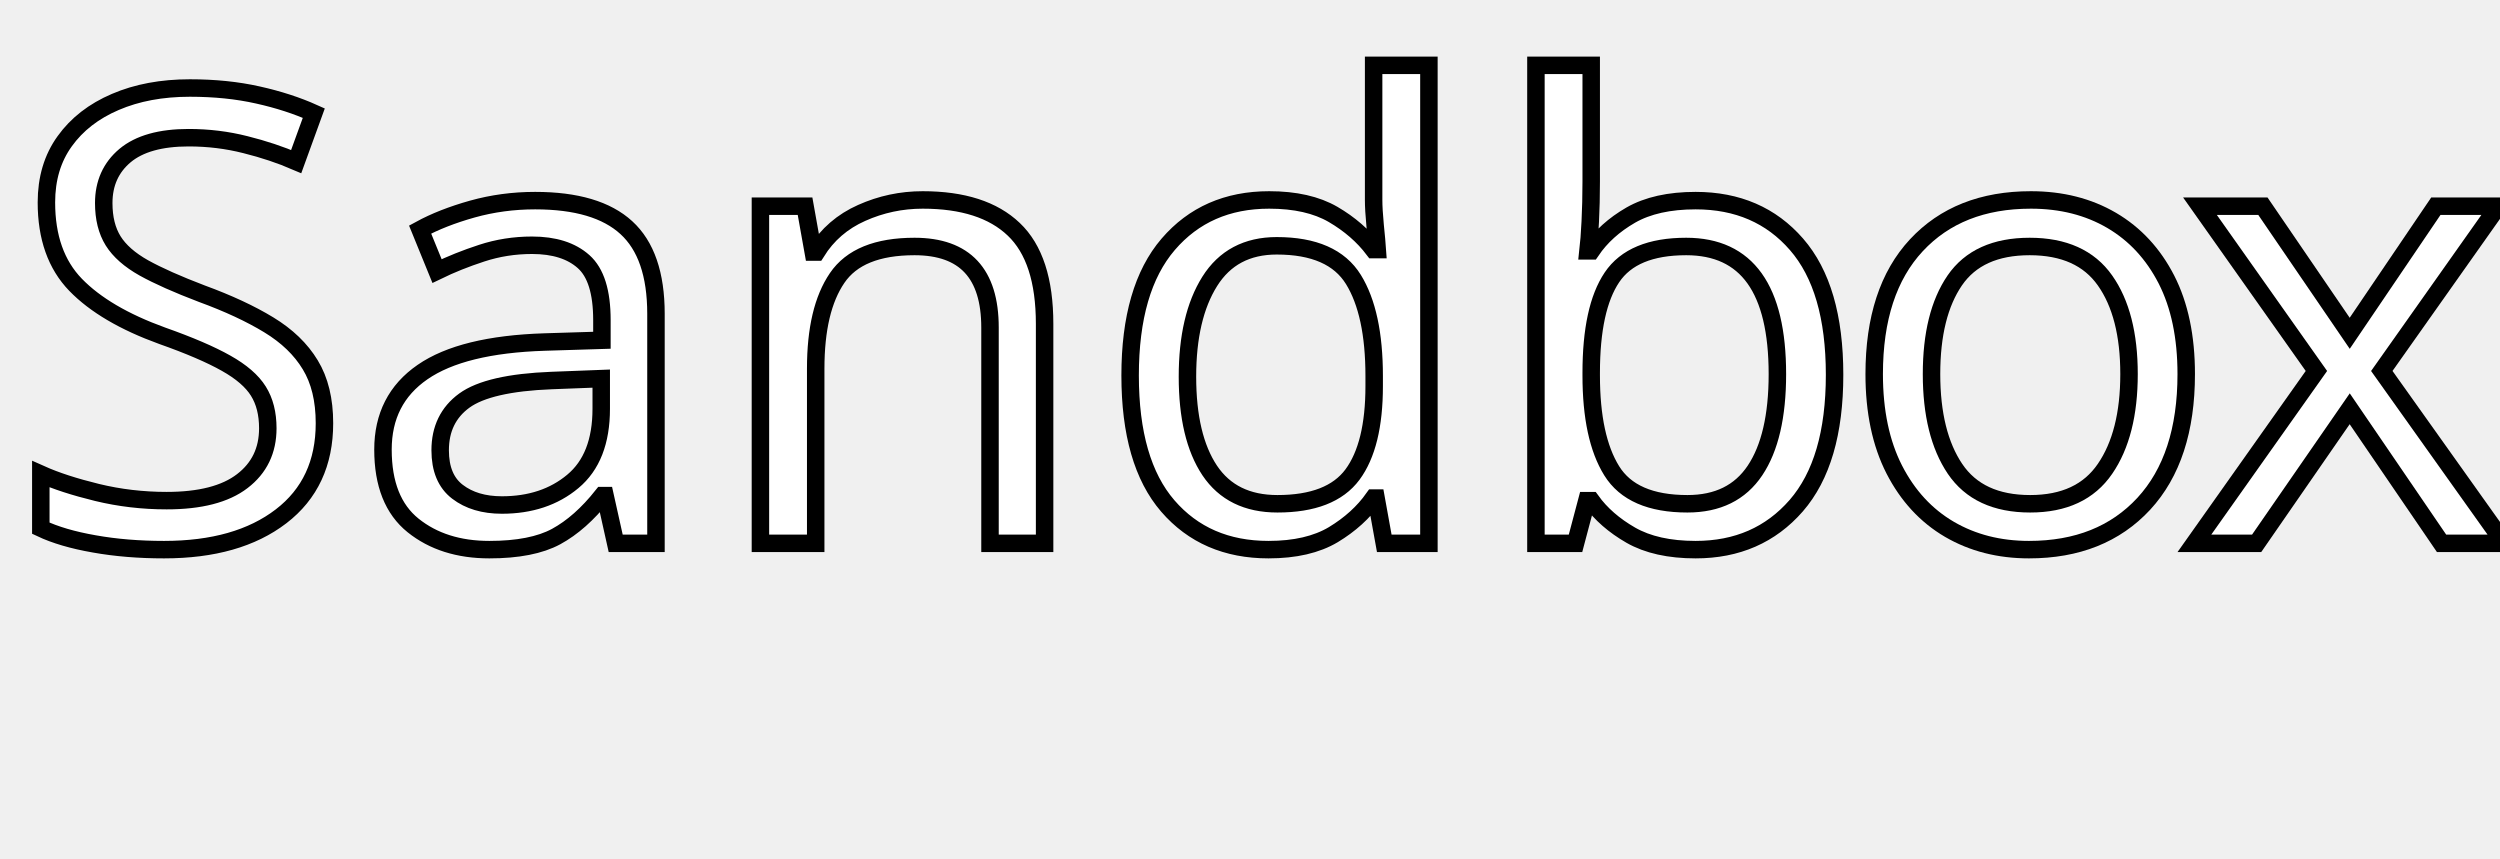
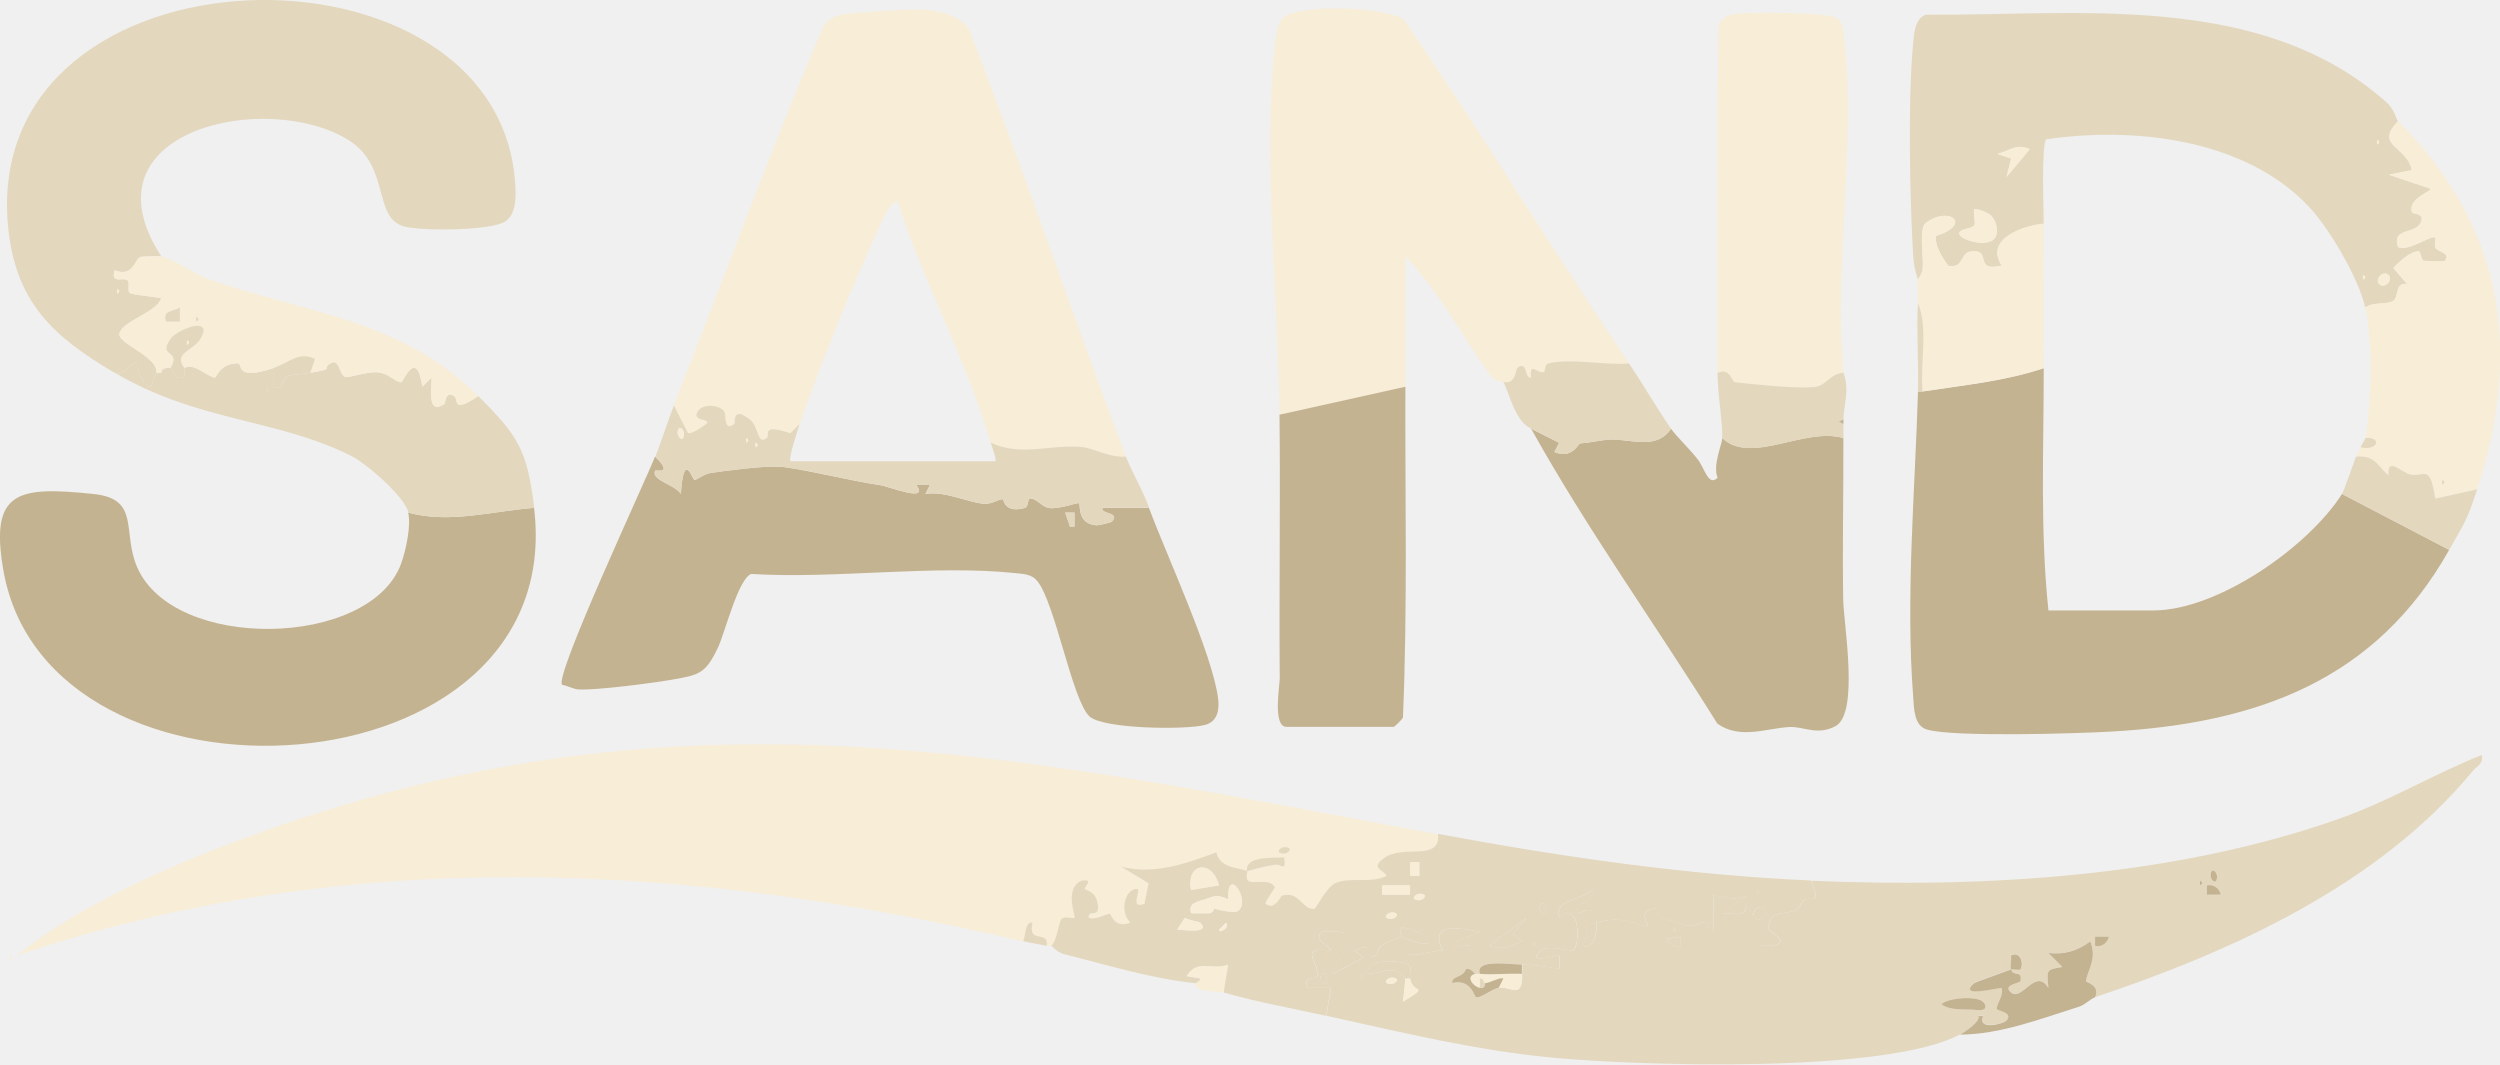
- <svg xmlns="http://www.w3.org/2000/svg" data-name="Layer 2" viewBox="0 0 286.18 98.33">
-   <text data-name="Layer 1" style="fill:#fff;font-family:BaiJamjuree-Regular,&quot;Bai Jamjuree&quot;;font-size:72px;stroke:#000;stroke-miterlimit:10;stroke-width:2px" transform="translate(1 62.2)">
-     <tspan x="0" y="0">Sandb</tspan>
-     <tspan x="209.59" y="0" style="letter-spacing:-.02em">o</tspan>
-     <tspan x="248.9" y="0">x</tspan>
-   </text>
+ <svg xmlns="http://www.w3.org/2000/svg" id="Layer_2" data-name="Layer 2" viewBox="0 0 394.63 168.02">
+   <defs>
+     <style>.cls-1{fill:#c4b391}.cls-2{fill:#e3d7bd}.cls-3{fill:#f8edd6}</style>
+   </defs>
+   <g id="Layer_1-2" data-name="Layer 1">
+     <path d="M226.99 131.66c.49 4.52-5.51 1.51-8.61 3.89-2.07 1.59-.13 1.64.52 2.73-2.47 1.27-5.83.14-8.07 1.13-1.5.66-3.07 4.06-3.38 4.09-1.85.18-2.42-2.94-5.09-2.08-.24.08-1.16 2.42-2.57 1.28-.21-.17 1.17-2.07 1.45-2.57-.8-1.67-3.62-.3-4.33-1.19-.3-.38.05-1.26-.07-1.38 1.52-.45 2.93-.8 4.51-1.04.9-.14 1.65 1.31 1.37-1.16-1.48.18-6.22-.38-5.88 2.2-.52-.54-4.33-.28-4.83-2.99-4.87 1.81-9.9 3.61-15.03 2.26l4.33 2.63-.66 3.25c-2.9 1.03.42-3.25-1.82-2.21-1.55.72-1.86 3.89-.38 5.15-2.58 1.05-3.06-1.39-3.26-1.38-.82.04-2.14 1.07-3.35.64-.08-1.41 1.63.03 1.49-1.78-.19-2.52-1.94-2.5-2.09-2.76-.18-.32 1.64-1.64-.51-1.33-2.84 1.23-.87 5.66-1.11 5.88-.17.15-1.55-.29-2.03.13s-.7 3.44-1.65 4.29c-.23-.06-.5.06-.74 0 .47-2.63-3.07-.12-2.21-3.67-1.15-.21-1.07 1.82-1.46 2.94-53.02-12.48-106.55-15.33-158.88 2.2 10.15-8.02 23.48-13.87 35.66-18.39 68.23-25.36 120.4-13.42 188.68-.72Zm-23.54 2.22c-1.03-.53-1.96.47-1.46.72 1.03.53 1.96-.47 1.46-.72Z" class="cls-3" />
+     <path d="M285.84 139.02c27.36 1.21 57.78-.61 83.84-9.94 7.62-2.73 14.59-6.92 22.08-9.91.32 1.38-.78 1.74-1.47 2.57-14.92 18.06-38.16 28.5-59.58 35.67.92-1.93-1.48-2.4-1.45-2.54.35-1.9 1.81-3.56.71-6.29-2.03 1.52-4.06 2.12-6.6 1.83l2.2 2.21c-2.73.45-2.41.45-2.22 3.31-2.02-3.28-4.14 2.14-5.87.73-1.53-1.25 1.42-1.45 1.48-1.84.29-1.81-1.19-.55-1.48-1.84.32-.13 1.35.17 1.47 0 .55-.75.11-3.02-1.47-2.2.08.7-.15 1.58 0 2.2-1.07.43-5.65 2-5.89 2.21-2.66 2.43 4.23.55 4.41.73.34 1.15-.8 2.44-.77 3.26.01.34 2.74.55 1.51 1.88-.48.52-4.6 1.62-3.68-.72h-.71c.33.86-2.18 2.52-2.95 2.94-11.52 6.2-50.47 4.98-64.35 3.67-12.18-1.15-23.84-4.01-35.68-6.61l.74-4.41h-3.68c-.88-1.88 1.47-1.25 1.53-1.91.23-2.47-3.14-4.58 2.14-3.98-.14-.76-2.87-1.65-1.47-2.93.13-.12 3.13-.14 3.56.12 2.4 1.47-1.7 4.76-1.72 6.48l4.79-2.56-1.46-1.09c3.16-1.39 1.81.36 2.24.67 1.48 1.04 1.34-.96 1.97-1.41.99-.71 2.78-1.18 3.15-1.48.12-.09-.26-1.58.33-1.45 5.46 1.23 6.06 4.16-.33 1.45-.36 4.74 3.67 2.22 6.62 2.2-2.33-4.55 2.64-3.59 5.88-2.93l-3.67 1.47c-.23 1.44 1.77.4 2.21.73.15.11-.68 3.5-.74 3.67-.55 1.45-2.2.95-2.2 2.2 2.89-.74 3.52 2.04 3.72 2.17.64.39 2.37-1.18 3.63-1.42 1.86-.36 3.75 2.04 3.68-2.21v-1.47c1.68.04 4.22.32 5.88.74v-2.21c-.12-.14-5.46 1.62-2.94-.73 1.04-.97 4.9.14 5.11-.01 1.21-.85 1.09-8.09-2.16-5.15-.86-2.96 3.11-2.59 5.13-4.41.92 1.76-3.65 2.25-2.19 3.68.22.22 2.64-2.07 2.94 1.47-2.56.69-.94.92-2.21 3.67 1.96.68 2.3-2.56 2.21-3.67 3.45-.93 4.82-.28 8.09.73.3-.28-1.91-2.61 1.12-2.95.21-.02.23 1.19.89 1.43.54.19 3.98 1.23 4.37 1.3.95.17 1.96-.66 2.74-.58.85.09-.07 1.87 1.17 1.53l.02-5.89c1.62.59 3.94.97 5.51.03l-4.05 2.92c1.77-.05 4.02.8 3.68-1.46h.72c-.38 1.27.39 1.58.74 2.2-.78-.78.65-2.29 1.47-1.47s-.69 2.25-1.47 1.47c1.01 1.78 1.85 2.02.74 4.41 6.37.18 1.42-2.3 1.41-2.61-.07-3.23 2.6-2.18 4.3-3.03.76-.38.74-1.13 1.17-1.47 1.23-.98 2.9 1.14 1.2-3.17Zm63.98 0c.53-1.03-.47-1.96-.72-1.46-.53 1.03.47 1.96.72 1.46Zm-2.56 0v.74c.48-.25.48-.49 0-.74Zm3.3 2.2c-.25-1.06-1.19-1.69-2.2-1.46v1.46h2.2Zm-86.42 5.16v.74c.48-.25.48-.49 0-.74Zm1.1 1.47-2.2.36c.67.78 1.12 1.34 2.2 1.1v-1.46Zm67.67 0h-2.2v1.46c1.01.23 1.96-.4 2.2-1.46Zm-110.33 6.62c-.11-.57.28-1.74-.08-2.11-.59-.6-7.16-1.48-6.53 1.37 2.28-.2 4.23-1.55 5.88.74l-.38 3.66c4.36-2.78 1.63-1.05 1.11-3.66Zm-13.25.73c.53-1.03-.47-1.96-.72-1.46-.53 1.03.47 1.96.72 1.46Zm5.53-1.47v.74c.48-.25.48-.49 0-.74Zm5.51.74c-1.03-.53-1.96.47-1.46.72 1.03.53 1.96-.47 1.46-.72Zm92.68 3.69c-.95-.98-5.4-.7-6.61.35 1.44 1.11 3.77.71 5.67.93 1.47.17 1.59-.62.95-1.28Z" class="cls-2" />
+     <path d="M177.71 72.09c-2.4.26-5.18-1.37-6.95-1.51-5.26-.44-9.55 1.56-14.38-.69-3.64-12.72-10.7-25.53-14.72-38.25-1.61.83-2.33 3.09-3.06 4.65-4.11 8.79-9.17 21.47-12.38 30.65l-1.48 1.46c-4.69-1.58-3.18.33-3.68.73-1.56 1.26-1.3-1.78-2.64-2.85-2.91-2.34-2.36.53-2.51.65-1.75 1.35-1.24-1.46-1.61-1.99-.72-1.03-3.54-1.33-4.26.17s2.3.93 1.45 1.81c-.11.12-2.43 1.77-2.9 1.45L106.35 64c7.93-19.92 15.17-40.14 23.64-59.85.76-1.21 1.91-1.68 3.26-1.89 2.31-.36 9.92-.8 12.34-.73 2.68.08 6.99 1.09 7.75 4.08 8.49 21.99 16.14 44.53 24.36 66.48Z" class="cls-3" />
+     <path d="M322.61 58.11c0 12.7-.59 25.69.74 38.25h16.55c10.16 0 24.46-10.02 29.79-18.39l16.92 8.83c-11.58 20.58-30.28 27.38-53.33 28.68-5.44.31-24.94.91-29.11-.32-2.06-.61-2.03-3.3-2.17-5.16-1.21-15.76.29-32.48.76-48.2h.74c6.45-1 12.92-1.6 19.12-3.68Z" class="cls-1" />
+     <path d="M25.45 40.46c-.16-.03-3.06.03-3.22.08-1.02.3-1.11 3.29-4.14 2.13-.65 2.33 1.47.96 2.07 1.61.35.38-.04 1.57.26 1.9.36.39 4.05.63 5.03.91-.74 2.27-6.15 3.54-6.59 5.56-.35 1.6 6.04 3.54 5.85 6.2-.68.86-.51 3.94-2.53.66-.43-.69-.35-2.05-.42-2.13-.81-.83-2.05 2.18-3.67 1.47C8.42 53.14 2.37 47.73 1.26 35.59c-4.15-45.61 78.54-47.22 80.11-5.76.07 1.73-.01 3.93-1.53 5.07-2.06 1.55-13.59 1.62-16.18.81-4.8-1.49-2.08-9.43-8.54-13.53-12.82-8.12-42.64-1.7-29.67 18.27Zm-6.98 5.15v.74c.48-.25.48-.49 0-.74Z" class="cls-2" />
+     <path d="M201.98 65.47c-.21-18.54-2.64-39.93-.73-58.47.12-1.12.44-3.21 1.12-4.03 2.07-2.47 16.71-1.92 19.27.19 12.19 17.81 23.46 36.33 35.51 54.22-3.63.33-9.34-.87-12.75 0-.54.14-.48 1.26-.65 1.34-.94.46-2.41-1.83-2.06.86-1.08.38-.55-2.87-2.18-1.46-.3.26-.19 2.61-2.22 2.2-.07-.1-1.32-.08-2.1-1.17-4.44-6.19-8.03-13.12-13.33-18.69-.03 6.86.01 13.74 0 20.6L202 65.47Z" class="cls-3" />
+     <path d="M103.42 72.09c2.99 2.92.09 2.04 0 2.21-.74 1.49 3.03 2.12 4.04 3.66.48-7.09 1.86-2.15 2.17-2.19.42-.06 1.53-.96 2.59-1.12 2.63-.38 8.33-1.12 10.72-.99 3.03.17 11.67 2.33 16.05 2.93 1.24.17 7.89 2.89 5.6-.08h2.22l-.74 1.46c3.05-.51 6.7 1.35 9.21 1.55 1.3.1 2.22-.67 2.98-.73.21-.02.2 2.31 3.51 1.39.59-.16.42-1.51.85-1.5 1.07.03 1.77 1.3 2.98 1.51 1.49.25 4.56-.93 4.72-.75.29.31-.36 3.19 2.7 3.48.43.04 2.37-.46 2.46-.55 1.46-1.59-1.85-1.14-1.46-2.19h7.35c2.81 7.54 9.94 22.88 10.9 29.98.25 1.82-.05 3.72-2.01 4.26-2.98.82-16.11.67-18.28-1.33-2.72-2.51-5.4-17.85-8.23-21.36-.86-1.07-2.1-1.12-3.34-1.25-13.03-1.39-28.52.94-41.82.12-2.05.7-4.17 9.35-5.27 11.65-1.97 4.12-2.93 4.3-7.43 5.07-3.08.53-11.78 1.66-14.55 1.51-.85-.05-1.76-.59-2.63-.74-1.12-1.6 12.9-31.54 14.68-36Zm66.2 8.83h-1.47l.74 2.2h.72v-2.2Z" class="cls-1" />
+     <path d="M378.52 19.13c-3.8 3.99 1.41 3.89 2.19 7.73l-3.65.72 6.62 2.22c.01.49-3.6 1.54-2.97 3.68.12.4 1.96.12 1.48 1.46-.79 2.22-4.72.83-3.67 4.05 1.46.87 5.39-1.99 5.88-1.47.13.14-.2 1.11.04 1.61.3.64 2.57.8 1.43 2.07-.11.12-3.07 0-3.23-.03-.55-.07-.45-1.46-.83-1.49-1.25-.09-3.17 1.68-4.03 2.63l2.19 2.55c-1.89-.43-1.32 2-2.16 2.6-1 .71-3.27.14-4.45 1.09-1.01-4.54-5.58-12.36-8.81-15.83-10.06-10.81-27.65-12.77-41.52-10.73-.85.6-.41 11.34-.43 13.32-3.43.33-9.37 2.51-6.62 6.61-4.6 1.08-1.42-2.62-4.82-2.24-1.85.21-1.06 2.72-3.63 2.28-.89-1.23-2.21-3.2-1.91-4.73 5.86-1.81 1.99-4.86-1.69-1.99-1.05.81-.27 5.49-.43 7.12-.09.94-.76 1.68-.76 1.78-.42-1.31-.69-2.62-.76-4.01-.51-9.32-.83-24.06 0-33.17.14-1.54.27-4.05 1.99-4.63 24.42.12 53.02-3.7 72.74 13.82 1.29 1.14 1.54 2.72 1.8 2.97Zm-3.31 2.94v.74c.48-.25.48-.49 0-.74Zm-54.81 1.48c-2.06-.99-3.19.28-5.14.74l2.21.73-.74 2.93 3.67-4.4Zm-6.08 10.49c-.4-.42-2.43-1.28-2.73-.94-.09 2.05.81 2.56-1.08 2.98-3.76.85 2.08 3.16 4.05 1.84 1.17-.92.61-2.98-.24-3.88ZM373 43.4v.74c.48-.25.48-.49 0-.74Zm4.04 0c-.8-.8-2.27.66-1.46 1.46s2.27-.66 1.46-1.46Z" class="cls-2" />
+     <path d="M64.44 80.91c6.4 1.8 13.39-.25 19.86-.74 5.57 45.74-76.71 50.51-83.77 9.85-2.19-12.61 2.31-13.28 14.25-12.04 7.42.76 4.46 5.96 6.86 11.53 5.77 13.41 36.79 12.8 41.67-.52.75-2.06 1.61-6 1.12-8.07ZM241.7 67.67l4.41 2.23-.74 1.44c2.73 1.22 3.8-1.32 4.03-1.34 1.81-.14 3.36-.53 4.57-.61 3.16-.21 7.49 1.81 9.8-1.72.86 1.23 3.08 3.33 4.28 4.92 1.03 1.35 1.64 4.28 3.08 2.81-.83-1.93.72-5.28.73-6.25 4.58 4.31 13-1.8 19.12 0 .03 8.45-.16 16.95-.03 25.41.06 3.88 2.57 18.02-1.21 20.06-2.86 1.54-5.04.04-7.22.14-3.62.17-7.83 2.03-11.43-.53-9.69-15.55-20.5-30.58-29.39-46.54Z" class="cls-1" />
+     <path d="M290.99 58.85c-2.24.15-2.66 2.12-4.7 2.26-3.24.23-9.21-.42-12.45-.78-.46-.05-.76-2.37-2.71-1.48.02-18.21-.14-36.44.15-54.65.4-1.2 1.24-1.74 2.45-1.97 2.06-.39 15.06-.28 16.23.64.9.71.93 1.58 1.07 2.61 2.1 16.1-1.64 36.77-.03 53.36Z" class="cls-3" />
+     <path d="M221.84 61.05c-.05 17.38.35 34.92-.38 52.21-.16.35-1.33 1.48-1.46 1.48h-16.92c-2.24 0-1.06-6.52-1.07-7.69-.12-13.86.12-27.74-.04-41.59l19.86-4.41Z" class="cls-1" />
+     <path d="m391.02 77.23-6.61 1.47c-.86-5.65-1.75-3.34-3.88-3.8-1.58-.34-3.72-2.98-3.49.12-1.5-1.11-2.02-3.3-5.14-2.94.21-.55.7-1.34.74-1.47 2.75.62 3.44-1.68.74-1.47.96-5.43 1.19-15.26 0-20.6 1.18-.95 3.45-.38 4.45-1.09.84-.6.28-3.03 2.16-2.6l-2.19-2.55c.85-.95 2.78-2.71 4.03-2.63.37.03.28 1.42.83 1.49.16.02 3.12.15 3.23.03 1.13-1.27-1.13-1.43-1.43-2.07-.24-.5.09-1.47-.04-1.61-.48-.53-4.42 2.33-5.88 1.47-1.05-3.22 2.88-1.83 3.67-4.05.48-1.34-1.37-1.06-1.48-1.46-.63-2.14 2.98-3.19 2.97-3.68l-6.62-2.22 3.65-.72c-.78-3.84-5.99-3.74-2.19-7.73 16.42 16.48 19.7 35.72 12.5 58.11Zm-5.52-1.47v.74c.48-.25.48-.49 0-.74Z" class="cls-3" />
+     <path d="M18.1 58.85c1.62.71 2.86-2.3 3.67-1.47.08.08 0 1.44.42 2.13 2.02 3.28 1.85.2 2.53-.66.1-.12.55.11.74 0 .27-.17.49-.51.74-.74.2-.03.64-.05.74 0 .67.35.43 1.88 1.84 1.49.74-.21.22-1.37.37-1.49 1.27-1 3.77 1.45 4.77 1.5.23.01.9-2.33 3.63-2.25.86.02-.61 2.82 5.58.75v2.94c2.04.6 1.12-1.28 2.39-1.72.7-.25 2.35-.27 3.5-.48 4-.72 1.75-.5 3-1.39 1.65-1.18 1.46 1.79 2.55 2.05.63.15 3.35-.91 5.13-.72s2.63 1.49 3.64 1.55c.31.02 2.4-5.58 3.34.71l1.46-1.46c0 2.03-.69 6.02 2.04 4.17.13-.08.14-2.26 1.6-1.17.63.47-.47 2.77 3.72-.07 6.37 6.37 7.72 8.55 8.83 17.65-6.47.48-13.46 2.54-19.86.74-.59-2.53-6.61-7.73-9.06-8.96-11.76-5.89-24.12-5.34-37.28-13.11Zm23.9 2.2v.74c.48-.25.48-.49 0-.74Z" class="cls-2" />
+     <path d="M25.45 40.46c1.96.42 5.27 2.85 7.71 3.69 15.43 5.33 30.24 6.3 42.31 18.37-4.19 2.84-3.1.54-3.72.07-1.46-1.09-1.47 1.08-1.6 1.17-2.74 1.84-2.05-2.14-2.04-4.17l-1.46 1.46c-.93-6.29-3.02-.69-3.34-.71-1-.06-1.91-1.37-3.64-1.55s-4.51.87-5.13.72c-1.09-.26-.9-3.23-2.55-2.05-1.25.89.99.67-3 1.39l.74-2.2c-2.65-1.23-3.94.57-6.62 1.46-6.19 2.07-4.72-.73-5.58-.75-2.73-.08-3.41 2.27-3.63 2.25-1-.05-3.5-2.5-4.77-1.5-2.1-2.72 2.11-2.63 2.93-5.53.69-2.43-4.17-.48-5.15.92-2.11 3.03 1.8 1.56.01 4.61-.1-.05-.54-.03-.74 0-.47.07-.66.27-.74.74-.18.11-.64-.12-.74 0 .19-2.66-6.2-4.6-5.85-6.2.44-2.02 5.85-3.28 6.59-5.56-.98-.27-4.67-.51-5.03-.91-.3-.33.09-1.52-.26-1.9-.59-.65-2.72.72-2.07-1.61 3.03 1.16 3.12-1.83 4.14-2.13.15-.04 3.06-.11 3.22-.08Zm2.94 10.29v-2.2c-1.42.76-2.68.41-2.2 2.2h2.2Zm2.58-.73v.74c.48-.25.48-.49 0-.74ZM302.75 44.13c0-.1.67-.84.76-1.78.16-1.63-.62-6.31.43-7.12 3.69-2.86 7.55.18 1.69 1.99-.3 1.53 1.01 3.5 1.91 4.73 2.57.44 1.78-2.07 3.63-2.28 3.39-.38.22 3.33 4.82 2.24-2.75-4.1 3.19-6.28 6.62-6.61-.06 7.59 0 15.21 0 22.8-6.21 2.07-12.68 2.68-19.12 3.68-.43-4.47.94-9.78-.74-13.98.06-1.22-.08-2.46 0-3.68Z" class="cls-3" />
+     <path d="M257.15 57.37c2.22 3.31 4.45 7.17 6.62 10.3-2.31 3.53-6.64 1.51-9.8 1.72-1.21.08-2.76.47-4.57.61-.23.02-1.3 2.56-4.03 1.34l.74-1.44-4.41-2.23c-2.7-1.22-3.57-6.17-4.41-7.36 2.03.4 1.93-1.94 2.22-2.2 1.63-1.41 1.11 1.84 2.18 1.46-.35-2.69 1.12-.4 2.06-.86.16-.08.1-1.2.65-1.34 3.41-.87 9.12.33 12.75 0ZM271.13 58.85c1.95-.89 2.25 1.43 2.71 1.48 3.24.36 9.21 1.01 12.45.78 2.03-.14 2.46-2.11 4.7-2.26 1.03 2.69 0 5.27 0 7.36l-.72.37.72.37v2.21c-6.12-1.8-14.55 4.31-19.12 0 .02-3.02-.74-6.74-.74-10.3ZM371.9 72.09c3.12-.36 3.64 1.83 5.14 2.94-.24-3.1 1.91-.46 3.49-.12 2.14.46 3.02-1.85 3.88 3.8l6.61-1.47c-1.61 5-2.03 5.32-4.41 9.56l-16.92-8.83c.31-.48 1.82-4.87 2.21-5.88Z" class="cls-2" />
+     <path d="M188.74 155.2c.02-.11.7-.33.75-.72l-2.22-.38c1.7-2.82 4.01-.88 6.61-1.84l-.73 4.41c-.73-.21-4.65-.03-4.41-1.47Z" class="cls-3" />
+     <path d="M303.49 61.79h-.74c.13-4.19-.24-9.38 0-13.98 1.68 4.2.3 9.51.74 13.98ZM161.53 148.58c.39-1.12.31-3.15 1.46-2.94-.86 3.55 2.68 1.04 2.21 3.67-1.06-.26-2.34-.42-3.68-.74Z" class="cls-2" />
+     <path d="m290.99 66.94-.72-.37.72-.37v.74Z" class="cls-1" />
+     <path d="M1.55 150.79c.48.25.48.49 0 .74v-.74Z" class="cls-3" />
+     <path d="M285.84 139.02c1.7 4.31.02 2.2-1.2 3.17-.43.34-.41 1.1-1.17 1.47-1.7.85-4.37-.2-4.3 3.03 0 .31 4.96 2.79-1.41 2.61 1.11-2.39.27-2.63-.74-4.41.78.78 2.29-.65 1.47-1.47s-2.25.69-1.47 1.47c-.35-.62-1.13-.93-.74-2.2h-.72c.33 2.26-1.91 1.41-3.68 1.46l4.05-2.92c-1.58.95-3.89.56-5.51-.03l-.02 5.89c-1.25.33-.32-1.44-1.17-1.53-.78-.08-1.79.75-2.74.58-.39-.07-3.83-1.11-4.37-1.3-.67-.24-.68-1.46-.89-1.43-3.02.34-.81 2.67-1.12 2.95-3.27-1.01-4.64-1.66-8.09-.73.09 1.11-.25 4.35-2.21 3.67 1.27-2.75-.35-2.98 2.21-3.67-.3-3.54-2.72-1.26-2.94-1.47-1.46-1.43 3.12-1.91 2.19-3.68-2.03 1.83-6 1.45-5.13 4.41 3.25-2.95 3.37 4.3 2.16 5.15-.21.15-4.07-.96-5.11.01-2.53 2.35 2.82.59 2.94.73v2.21c-1.66-.41-4.2-.7-5.88-.74-2.23-.05-7.41-.88-6.62 1.47-.24-.02-.5.04-.74 0-.15-.03-.78-1-1.47-.74.07-.17.89-3.56.74-3.67-.44-.33-2.44.71-2.21-.73l3.67-1.47c-3.24-.66-8.2-1.62-5.88 2.93-2.95.02-6.98 2.53-6.62-2.2 6.39 2.72 5.79-.22.33-1.45-.59-.13-.21 1.35-.33 1.45-.36.29-2.16.76-3.15 1.48-.63.45-.49 2.45-1.97 1.41-.43-.31.92-2.06-2.24-.67l1.46 1.09-4.79 2.56c.02-1.73 4.12-5.01 1.72-6.48-.42-.26-3.42-.24-3.56-.12-1.4 1.28 1.33 2.17 1.47 2.93-5.28-.6-1.91 1.51-2.14 3.98-.06.66-2.41.03-1.53 1.91h3.68l-.74 4.42c-5.45-1.2-10.73-2.13-16.18-3.68l.73-4.41c-2.61.95-4.91-.98-6.61 1.84l2.22.38c-.06.39-.74.61-.75.72-6.9-.69-14-2.89-20.81-4.6-1.05-.26-1.83-1.25-1.99-1.29.95-.84 1.18-3.87 1.65-4.29s1.86.02 2.03-.13c.24-.21-1.73-4.64 1.11-5.88 2.15-.31.33 1.01.51 1.33.15.26 1.9.24 2.09 2.76.13 1.81-1.57.38-1.49 1.78 1.21.42 2.54-.6 3.35-.64.2 0 .68 2.43 3.26 1.38-1.49-1.26-1.18-4.43.38-5.15 2.25-1.04-1.08 3.24 1.82 2.21l.66-3.25-4.33-2.63c5.13 1.34 10.16-.45 15.03-2.26.49 2.71 4.3 2.46 4.83 2.99-.34-2.58 4.4-2.02 5.88-2.2.28 2.47-.47 1.02-1.37 1.16-1.58.24-2.99.59-4.51 1.04.12.12-.23 1 .07 1.38.7.89 3.52-.49 4.33 1.19-.29.5-1.66 2.4-1.45 2.57 1.42 1.14 2.34-1.21 2.57-1.28 2.67-.86 3.24 2.26 5.09 2.08.32-.03 1.88-3.42 3.38-4.09 2.24-.99 5.6.14 8.07-1.13-.65-1.08-2.59-1.14-.52-2.73 3.1-2.38 9.1.63 8.61-3.89 19.45 3.62 39.07 6.48 58.84 7.36Zm-61.79-2.94h-1.46v2.2h1.46v-2.2Zm-31.63 3.67c-1.1-4.18-5.24-3.52-4.41.74l4.41-.74Zm-.73 3.68c.7.23 3.12.74 3.68.39 2.27-1.44-1.74-7.46-1.48-1.86-2.07-.91-2.27-.42-3.67 0-1.32.39-2.69.6-2.2 2.2.73 0 1.47.03 2.2 0 .24 0 .5.03.74 0 .33-.05.62-.41.74-.74Zm30.89-3.67h-4.41v1.46h4.41v-1.46Zm54.8.73v.74c.48-.25.48-.49 0-.74Zm-52.6.74c-1.03-.53-1.96.47-1.46.72 1.03.53 1.96-.47 1.46-.72Zm19.12 2.94c.53-1.03-.47-1.96-.72-1.46-.53 1.03.47 1.96.72 1.46Zm-23.53.01c-1.03-.53-1.96.47-1.46.72 1.03.53 1.96-.47 1.46-.72Zm-30.89 1.47c-.13-.14-1.97-.44-2.47-.76l-1.19 1.86c.38-.06 5.5.81 3.66-1.1Zm51.49-.74-5.88 4.4c2.18.71 3.21.14 5.14-.74l-1.46-1.09 2.2-2.57Zm-47.44.74-1.1 1.1c-.01.77 1.84-.44 1.1-1.1Zm48.54 2.93v.74c.48-.25.48-.49 0-.74Z" class="cls-2" />
+     <path d="M203.45 133.88c.5.26-.43 1.25-1.46.72-.5-.26.43-1.25 1.46-.72Z" class="cls-2" />
+     <path d="M233.61 153.73c2.18.16 4.43-.11 6.62 0 .08 4.25-1.81 1.85-3.68 2.21l.73-1.46c-.42-.31-2.17.72-2.94.73-.07 0-.19-.89-.72-.74v1.47c-1.19-.22-2.31-1.89-.75-2.21.23.04.49-.02.74 0Z" class="cls-3" />
+     <path d="M221.84 154.47c-1.66-2.29-3.6-.94-5.88-.74-.63-2.85 5.94-1.97 6.53-1.37.36.37-.03 1.53.08 2.11h-.74Z" class="cls-2" />
+     <path d="M240.23 152.26v1.47c-2.19-.11-4.44.16-6.62 0-.79-2.35 4.39-1.52 6.62-1.47ZM313.05 158.16c.64.66.52 1.45-.95 1.28-1.9-.22-4.23.18-5.67-.93 1.21-1.05 5.67-1.34 6.61-.35Z" class="cls-1" />
+     <path d="M232.88 153.73c-1.57.31-.44 1.98.74 2.21.52.1.81-.21.74-.74.77 0 2.52-1.04 2.94-.73l-.73 1.46c-1.26.24-2.99 1.82-3.63 1.42-.2-.13-.83-2.91-3.72-2.17 0-1.24 1.65-.75 2.2-2.2.69-.26 1.32.71 1.47.74Z" class="cls-1" />
+     <path d="M222.58 154.47c.52 2.61 3.25.88-1.11 3.66l.38-3.66h.74Z" class="cls-3" />
+     <path d="M317.47 153c.29 1.29 1.78.02 1.48 1.84-.06.39-3.01.59-1.48 1.84 1.73 1.41 3.86-4.02 5.87-.73-.19-2.86-.5-2.86 2.22-3.31l-2.2-2.21c2.54.29 4.56-.32 6.6-1.83 1.1 2.72-.36 4.38-.71 6.29-.03.14 2.37.61 1.45 2.54-.72.24-1.54 1.17-2.54 1.49-6.07 1.9-12.34 4.36-18.79 4.4.77-.41 3.28-2.08 2.95-2.93h.71c-.92 2.34 3.21 1.23 3.68.72 1.22-1.33-1.5-1.53-1.51-1.88-.03-.82 1.12-2.11.77-3.26-.18-.18-7.07 1.7-4.41-.73.23-.21 4.81-1.78 5.89-2.21-.14-.62.08-1.5 0-2.2 1.58-.82 2.01 1.45 1.47 2.2-.12.17-1.15-.12-1.47 0ZM350.56 141.22h-2.2v-1.46c1.01-.23 1.96.4 2.2 1.46Z" class="cls-1" />
+     <path d="M265.24 147.85v1.46c-1.08.24-1.53-.32-2.2-1.1l2.2-.36Z" class="cls-2" />
+     <path d="M332.91 147.85c-.25 1.06-1.19 1.69-2.2 1.46v-1.46h2.2ZM349.82 139.02c-.26.5-1.25-.43-.72-1.46.26-.5 1.25.43.72 1.46Z" class="cls-1" />
+     <path d="M209.33 155.2c-.26.5-1.25-.43-.72-1.46.26-.5 1.25.43.72 1.46Z" class="cls-2" />
+     <path d="M220.37 154.47c.5.26-.43 1.25-1.46.72-.5-.26.43-1.25 1.46-.72Z" class="cls-3" />
+     <path d="M347.26 139.02c.48.25.48.49 0 .74v-.74Z" class="cls-1" />
+     <path d="M214.86 153.73c.48.25.48.49 0 .74v-.74ZM264.14 146.38c.48.25.48.49 0 .74v-.74Z" class="cls-2" />
+     <path d="M18.47 45.61c.48.25.48.49 0 .74v-.74Z" class="cls-3" />
+     <path d="m169.62 80.92-.01 2.2-.72-.01-.74-2.19h1.47z" class="cls-2" />
+     <path d="m106.36 63.99 2.24 4.37c.47.33 2.79-1.33 2.9-1.45.84-.89-2.18-.29-1.45-1.81s3.54-1.2 4.26-.17c.37.52-.14 3.34 1.61 1.99.15-.12-.4-2.98 2.51-.65 1.34 1.07 1.08 4.12 2.64 2.85.5-.41-1.01-2.31 3.68-.73l1.48-1.46c-.33.94-1.82 5.54-1.47 5.88h32.36c.25-.22-.54-2.28-.73-2.94 4.83 2.26 9.12.26 14.38.69 1.77.15 4.55 1.77 6.95 1.51.78 2.08 2.58 5.13 3.68 8.09h-7.35c-.38 1.06 2.92.61 1.46 2.2-.09.09-2.02.59-2.46.55-3.06-.29-2.41-3.17-2.7-3.48-.16-.17-3.23 1.01-4.72.75-1.21-.21-1.92-1.48-2.98-1.51-.43-.01-.27 1.33-.85 1.5-3.31.92-3.31-1.41-3.51-1.39-.76.06-1.67.83-2.98.73-2.51-.2-6.16-2.06-9.21-1.55l.74-1.46h-2.22c2.29 2.98-4.36.25-5.6.08-4.39-.6-13.02-2.76-16.05-2.93-2.39-.13-8.09.61-10.72.99-1.06.15-2.17 1.06-2.59 1.12-.31.04-1.68-4.9-2.17 2.19-1.01-1.54-4.78-2.16-4.04-3.66.08-.17 2.99.71 0-2.21 1.05-2.63 1.88-5.43 2.94-8.09Zm1.47 5.15c.53-1.03-.47-1.96-.72-1.46-.53 1.03.47 1.96.72 1.46Zm9.93 0v.74c.48-.25.48-.49 0-.74Zm1.48.74v.74c.48-.25.48-.49 0-.74Z" class="cls-2" />
+     <path d="M314.32 34.04c.85.9 1.41 2.96.24 3.88-1.97 1.33-7.81-.98-4.05-1.84 1.88-.43.98-.93 1.08-2.98.31-.35 2.34.52 2.73.94ZM320.4 23.55l-3.67 4.4.74-2.93-2.21-.73c1.95-.46 3.08-1.72 5.14-.74ZM377.04 43.4c.8.8-.66 2.27-1.46 1.46s.66-2.27 1.46-1.46ZM375.21 22.07c.48.25.48.49 0 .74v-.74ZM373 43.4c.48.25.48.49 0 .74v-.74ZM190.22 141.96c1.4-.42 1.6-.9 3.67 0-.26-5.61 3.75.42 1.48 1.86-.56.35-2.98-.16-3.68-.39-.07-.02-.11-.92-.73-.73v1.47c-.24.03-.5 0-.74 0v-2.21ZM192.42 139.75l-4.41.74c-.83-4.26 3.31-4.92 4.41-.74Z" class="cls-3" />
+     <path d="m240.97 144.91-2.2 2.57 1.46 1.09c-1.93.87-2.96 1.44-5.14.74l5.88-4.4Z" class="cls-2" />
+     <path d="M218.17 139.76h4.41v1.46h-4.41zM189.48 145.65c1.84 1.91-3.28 1.04-3.66 1.1l1.19-1.86c.51.32 2.34.62 2.47.76ZM190.22 144.17c-.73.02-1.47 0-2.2 0-.48-1.6.88-1.81 2.2-2.2v2.21ZM222.58 136.08h1.46v2.2h-1.46zM220.37 144.18c.5.26-.43 1.25-1.46.72-.5-.26.43-1.25 1.46-.72ZM224.78 141.23c.5.26-.43 1.25-1.46.72-.5-.26.43-1.25 1.46-.72ZM191.69 143.43c-.11.32-.41.69-.74.74v-1.47c.63-.18.67.71.74.73Z" class="cls-3" />
+     <path d="M243.9 144.17c-.26.5-1.25-.43-.72-1.46.26-.5 1.25.43.72 1.46Z" class="cls-2" />
+     <path d="M193.53 145.65c.74.66-1.11 1.87-1.1 1.1l1.1-1.1Z" class="cls-3" />
+     <path d="M242.07 148.58c.48.25.48.49 0 .74v-.74ZM277.38 140.49c.48.25.48.49 0 .74v-.74ZM373.37 69.14c2.71-.21 2.02 2.09-.74 1.47.11-.46.65-1.01.74-1.47ZM385.5 75.76c.48.25.48.49 0 .74v-.74ZM26.92 58.11c1.79-3.05-2.12-1.58-.01-4.61.98-1.4 5.84-3.35 5.15-.92-.82 2.9-5.03 2.81-2.93 5.53-.14.11.38 1.28-.37 1.49-1.41.4-1.17-1.13-1.84-1.49Zm2.58-4.41v.74c.48-.25.48-.49 0-.74ZM43.11 58.11c2.69-.9 3.97-2.69 6.62-1.46l-.74 2.2c-1.15.21-2.8.23-3.5.48-1.27.45-.34 2.32-2.38 1.72v-2.94ZM25.45 58.85c.08-.47.26-.66.74-.74-.25.22-.46.57-.74.74ZM42 61.05c.48.25.48.49 0 .74v-.74Z" class="cls-2" />
+     <path d="M107.83 69.14c-.26.5-1.25-.43-.72-1.46.26-.5 1.25.43.72 1.46ZM117.76 69.14c.48.25.48.49 0 .74v-.74ZM119.24 69.88c.48.25.48.49 0 .74v-.74Z" class="cls-3" />
+     <path d="M28.39 50.75h-2.2c-.48-1.79.78-1.44 2.2-2.2v2.2ZM30.97 50.02c.48.25.48.49 0 .74v-.74ZM234.35 155.2c.08.53-.21.83-.74.74v-1.47c.54-.15.67.74.74.74Z" class="cls-2" />
+     <path d="M29.5 53.7c.48.25.48.49 0 .74v-.74Z" class="cls-3" />
+   </g>
</svg>
